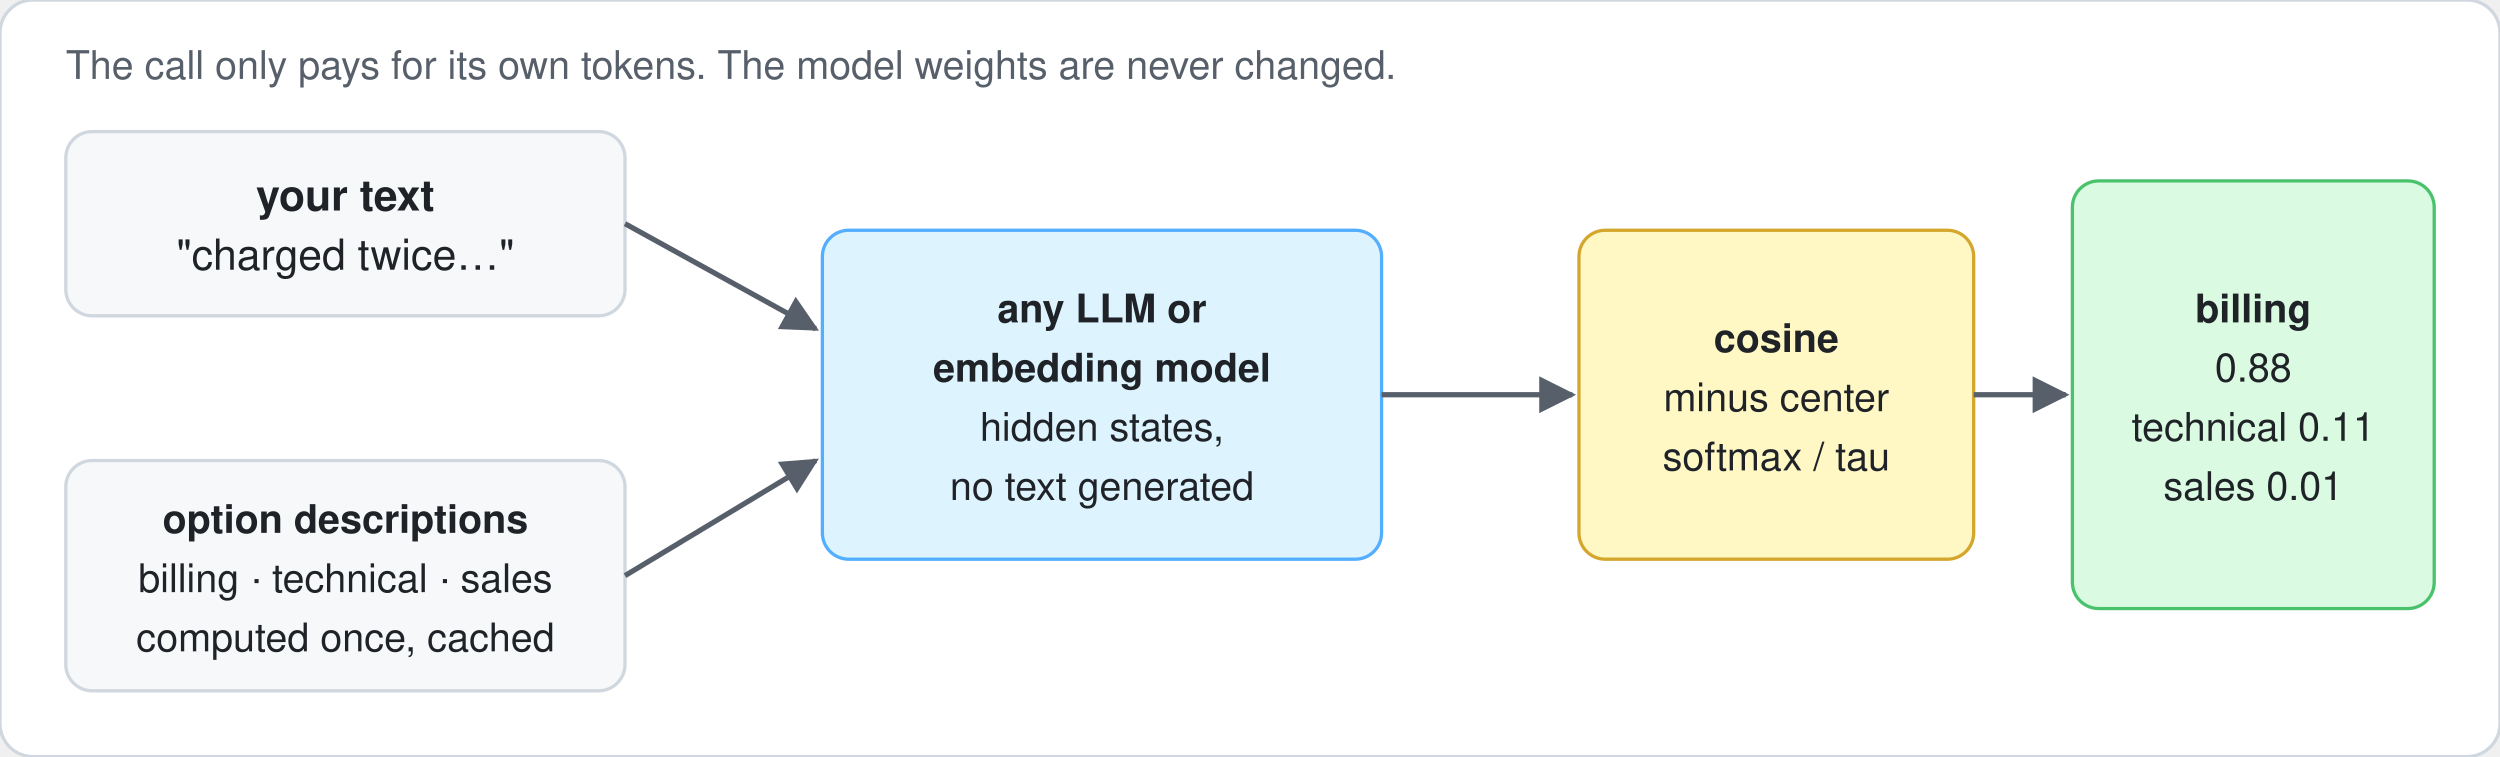
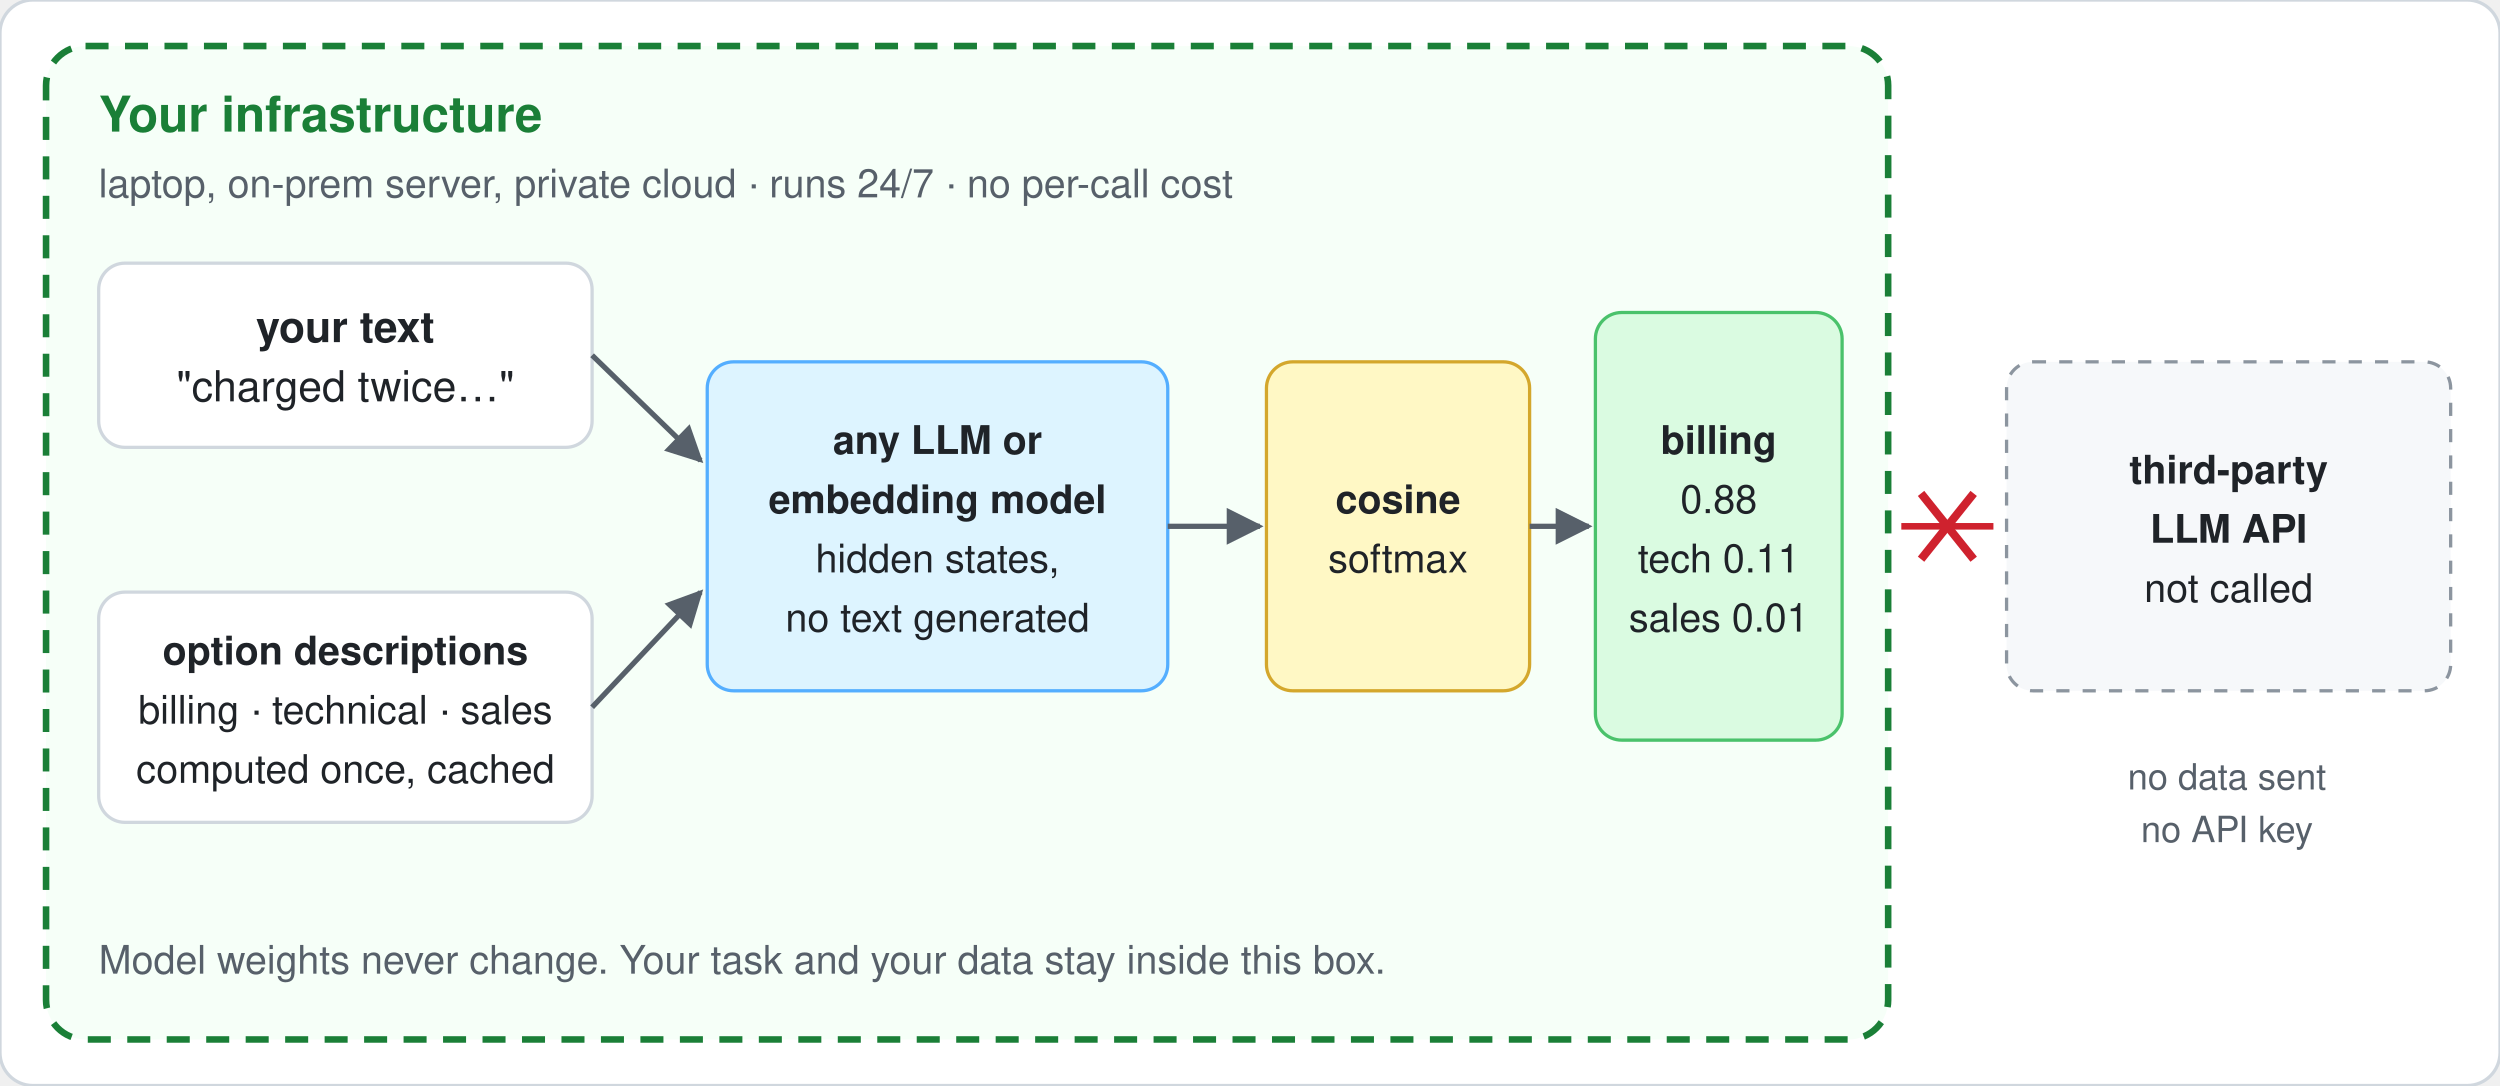
- <svg xmlns="http://www.w3.org/2000/svg" width="760" height="230" viewBox="0 0 760 230" font-family="-apple-system,BlinkMacSystemFont,Segoe UI,Helvetica,Arial,sans-serif">
+ <svg xmlns="http://www.w3.org/2000/svg" width="760" height="330" viewBox="0 0 760 330" font-family="-apple-system,BlinkMacSystemFont,Segoe UI,Helvetica,Arial,sans-serif">
  <defs>
    <marker id="a" viewBox="0 0 10 10" refX="9" refY="5" markerWidth="7" markerHeight="7" orient="auto">
      <path d="M0,0L10,5L0,10z" fill="#57606a" />
    </marker>
  </defs>
-   <rect width="760" height="230" rx="10" fill="#ffffff" stroke="#d0d7de" />
-   <rect x="20" y="40" width="170" height="56" rx="8" fill="#f6f8fa" stroke="#d0d7de" />
-   <text x="105.0" y="64" font-size="13" text-anchor="middle" fill="#1f2328" font-weight="600">your text</text>
-   <text x="105.0" y="82" font-size="13" text-anchor="middle" fill="#1f2328">"charged twice…"</text>
-   <rect x="20" y="140" width="170" height="70" rx="8" fill="#f6f8fa" stroke="#d0d7de" />
-   <text x="105.0" y="162" font-size="12" text-anchor="middle" fill="#1f2328" font-weight="600">option descriptions</text>
-   <text x="105.0" y="180" font-size="12" text-anchor="middle" fill="#1f2328">billing · technical · sales</text>
-   <text x="105.0" y="198" font-size="12" text-anchor="middle" fill="#1f2328">computed once, cached</text>
-   <rect x="250" y="70" width="170" height="100" rx="8" fill="#ddf4ff" stroke="#54aeff" />
-   <text x="335.0" y="98" font-size="12" text-anchor="middle" fill="#1f2328" font-weight="600">any LLM or</text>
-   <text x="335.0" y="116" font-size="12" text-anchor="middle" fill="#1f2328" font-weight="600">embedding model</text>
-   <text x="335.0" y="134" font-size="12" text-anchor="middle" fill="#1f2328">hidden states,</text>
-   <text x="335.0" y="152" font-size="12" text-anchor="middle" fill="#1f2328">no text generated</text>
-   <rect x="480" y="70" width="120" height="100" rx="8" fill="#fff8c5" stroke="#d4a72c" />
-   <text x="540.0" y="107" font-size="12" text-anchor="middle" fill="#1f2328" font-weight="600">cosine</text>
-   <text x="540.0" y="125" font-size="12" text-anchor="middle" fill="#1f2328">minus center</text>
-   <text x="540.0" y="143" font-size="12" text-anchor="middle" fill="#1f2328">softmax / tau</text>
-   <rect x="630" y="55" width="110" height="130" rx="8" fill="#dafbe1" stroke="#4ac26b" />
-   <text x="685.0" y="98" font-size="12" text-anchor="middle" fill="#1f2328" font-weight="600">billing</text>
-   <text x="685.0" y="116" font-size="12" text-anchor="middle" fill="#1f2328">0.88</text>
-   <text x="685.0" y="134" font-size="12" text-anchor="middle" fill="#1f2328">technical 0.11</text>
-   <text x="685.0" y="152" font-size="12" text-anchor="middle" fill="#1f2328">sales 0.01</text>
-   <line x1="190" y1="68" x2="248" y2="100" stroke="#57606a" stroke-width="1.6" marker-end="url(#a)" />
-   <line x1="190" y1="175" x2="248" y2="140" stroke="#57606a" stroke-width="1.6" marker-end="url(#a)" />
-   <line x1="420" y1="120" x2="478" y2="120" stroke="#57606a" stroke-width="1.6" marker-end="url(#a)" />
-   <line x1="600" y1="120" x2="628" y2="120" stroke="#57606a" stroke-width="1.6" marker-end="url(#a)" />
-   <text x="20" y="24" font-size="12" fill="#57606a">The call only pays for its own tokens. The model weights are never changed.</text>
+   <rect width="760" height="330" rx="10" fill="#ffffff" stroke="#d0d7de" />
+   <rect x="14" y="14" width="560" height="302" rx="12" fill="#f6fff8" stroke="#1a7f37" stroke-width="2" stroke-dasharray="7 5" />
+   <text x="30" y="40" font-size="15" font-weight="600" fill="#1a7f37">Your infrastructure</text>
+   <text x="30" y="60" font-size="12" fill="#57606a">laptop, on-prem server, private cloud · runs 24/7 · no per-call cost</text>
+   <rect x="30" y="80" width="150" height="56" rx="8" fill="#ffffff" stroke="#d0d7de" />
+   <text x="105.0" y="104" font-size="13" text-anchor="middle" fill="#1f2328" font-weight="600">your text</text>
+   <text x="105.0" y="122" font-size="13" text-anchor="middle" fill="#1f2328">"charged twice…"</text>
+   <rect x="30" y="180" width="150" height="70" rx="8" fill="#ffffff" stroke="#d0d7de" />
+   <text x="105.0" y="202" font-size="12" text-anchor="middle" fill="#1f2328" font-weight="600">option descriptions</text>
+   <text x="105.0" y="220" font-size="12" text-anchor="middle" fill="#1f2328">billing · technical · sales</text>
+   <text x="105.0" y="238" font-size="12" text-anchor="middle" fill="#1f2328">computed once, cached</text>
+   <rect x="215" y="110" width="140" height="100" rx="8" fill="#ddf4ff" stroke="#54aeff" />
+   <text x="285.0" y="138" font-size="12" text-anchor="middle" fill="#1f2328" font-weight="600">any LLM or</text>
+   <text x="285.0" y="156" font-size="12" text-anchor="middle" fill="#1f2328" font-weight="600">embedding model</text>
+   <text x="285.0" y="174" font-size="12" text-anchor="middle" fill="#1f2328">hidden states,</text>
+   <text x="285.0" y="192" font-size="12" text-anchor="middle" fill="#1f2328">no text generated</text>
+   <rect x="385" y="110" width="80" height="100" rx="8" fill="#fff8c5" stroke="#d4a72c" />
+   <text x="425.0" y="156" font-size="12" text-anchor="middle" fill="#1f2328" font-weight="600">cosine</text>
+   <text x="425.0" y="174" font-size="12" text-anchor="middle" fill="#1f2328">softmax</text>
+   <rect x="485" y="95" width="75" height="130" rx="8" fill="#dafbe1" stroke="#4ac26b" />
+   <text x="522.5" y="138" font-size="12" text-anchor="middle" fill="#1f2328" font-weight="600">billing</text>
+   <text x="522.5" y="156" font-size="12" text-anchor="middle" fill="#1f2328">0.88</text>
+   <text x="522.5" y="174" font-size="12" text-anchor="middle" fill="#1f2328">tech 0.11</text>
+   <text x="522.5" y="192" font-size="12" text-anchor="middle" fill="#1f2328">sales 0.01</text>
+   <line x1="180" y1="108" x2="213" y2="140" stroke="#57606a" stroke-width="1.6" marker-end="url(#a)" />
+   <line x1="180" y1="215" x2="213" y2="180" stroke="#57606a" stroke-width="1.6" marker-end="url(#a)" />
+   <line x1="355" y1="160" x2="383" y2="160" stroke="#57606a" stroke-width="1.6" marker-end="url(#a)" />
+   <line x1="465" y1="160" x2="483" y2="160" stroke="#57606a" stroke-width="1.6" marker-end="url(#a)" />
+   <text x="30" y="296" font-size="12" fill="#57606a">Model weights never change. Your task and your data stay inside this box.</text>
+   <rect x="610" y="110" width="135" height="100" rx="8" fill="#f6f8fa" stroke="#8c959f" stroke-dasharray="4 4" />
+   <text x="677.5" y="147" font-size="12" text-anchor="middle" fill="#1f2328" font-weight="600">third-party</text>
+   <text x="677.5" y="165" font-size="12" text-anchor="middle" fill="#1f2328" font-weight="600">LLM API</text>
+   <text x="677.5" y="183" font-size="12" text-anchor="middle" fill="#1f2328">not called</text>
+   <line x1="578" y1="160" x2="606" y2="160" stroke="#cf222e" stroke-width="2" />
+   <line x1="584" y1="150" x2="600" y2="170" stroke="#cf222e" stroke-width="2.5" />
+   <line x1="600" y1="150" x2="584" y2="170" stroke="#cf222e" stroke-width="2.5" />
+   <text x="677" y="240" font-size="11" text-anchor="middle" fill="#57606a">no data sent</text>
+   <text x="677" y="256" font-size="11" text-anchor="middle" fill="#57606a">no API key</text>
</svg>
